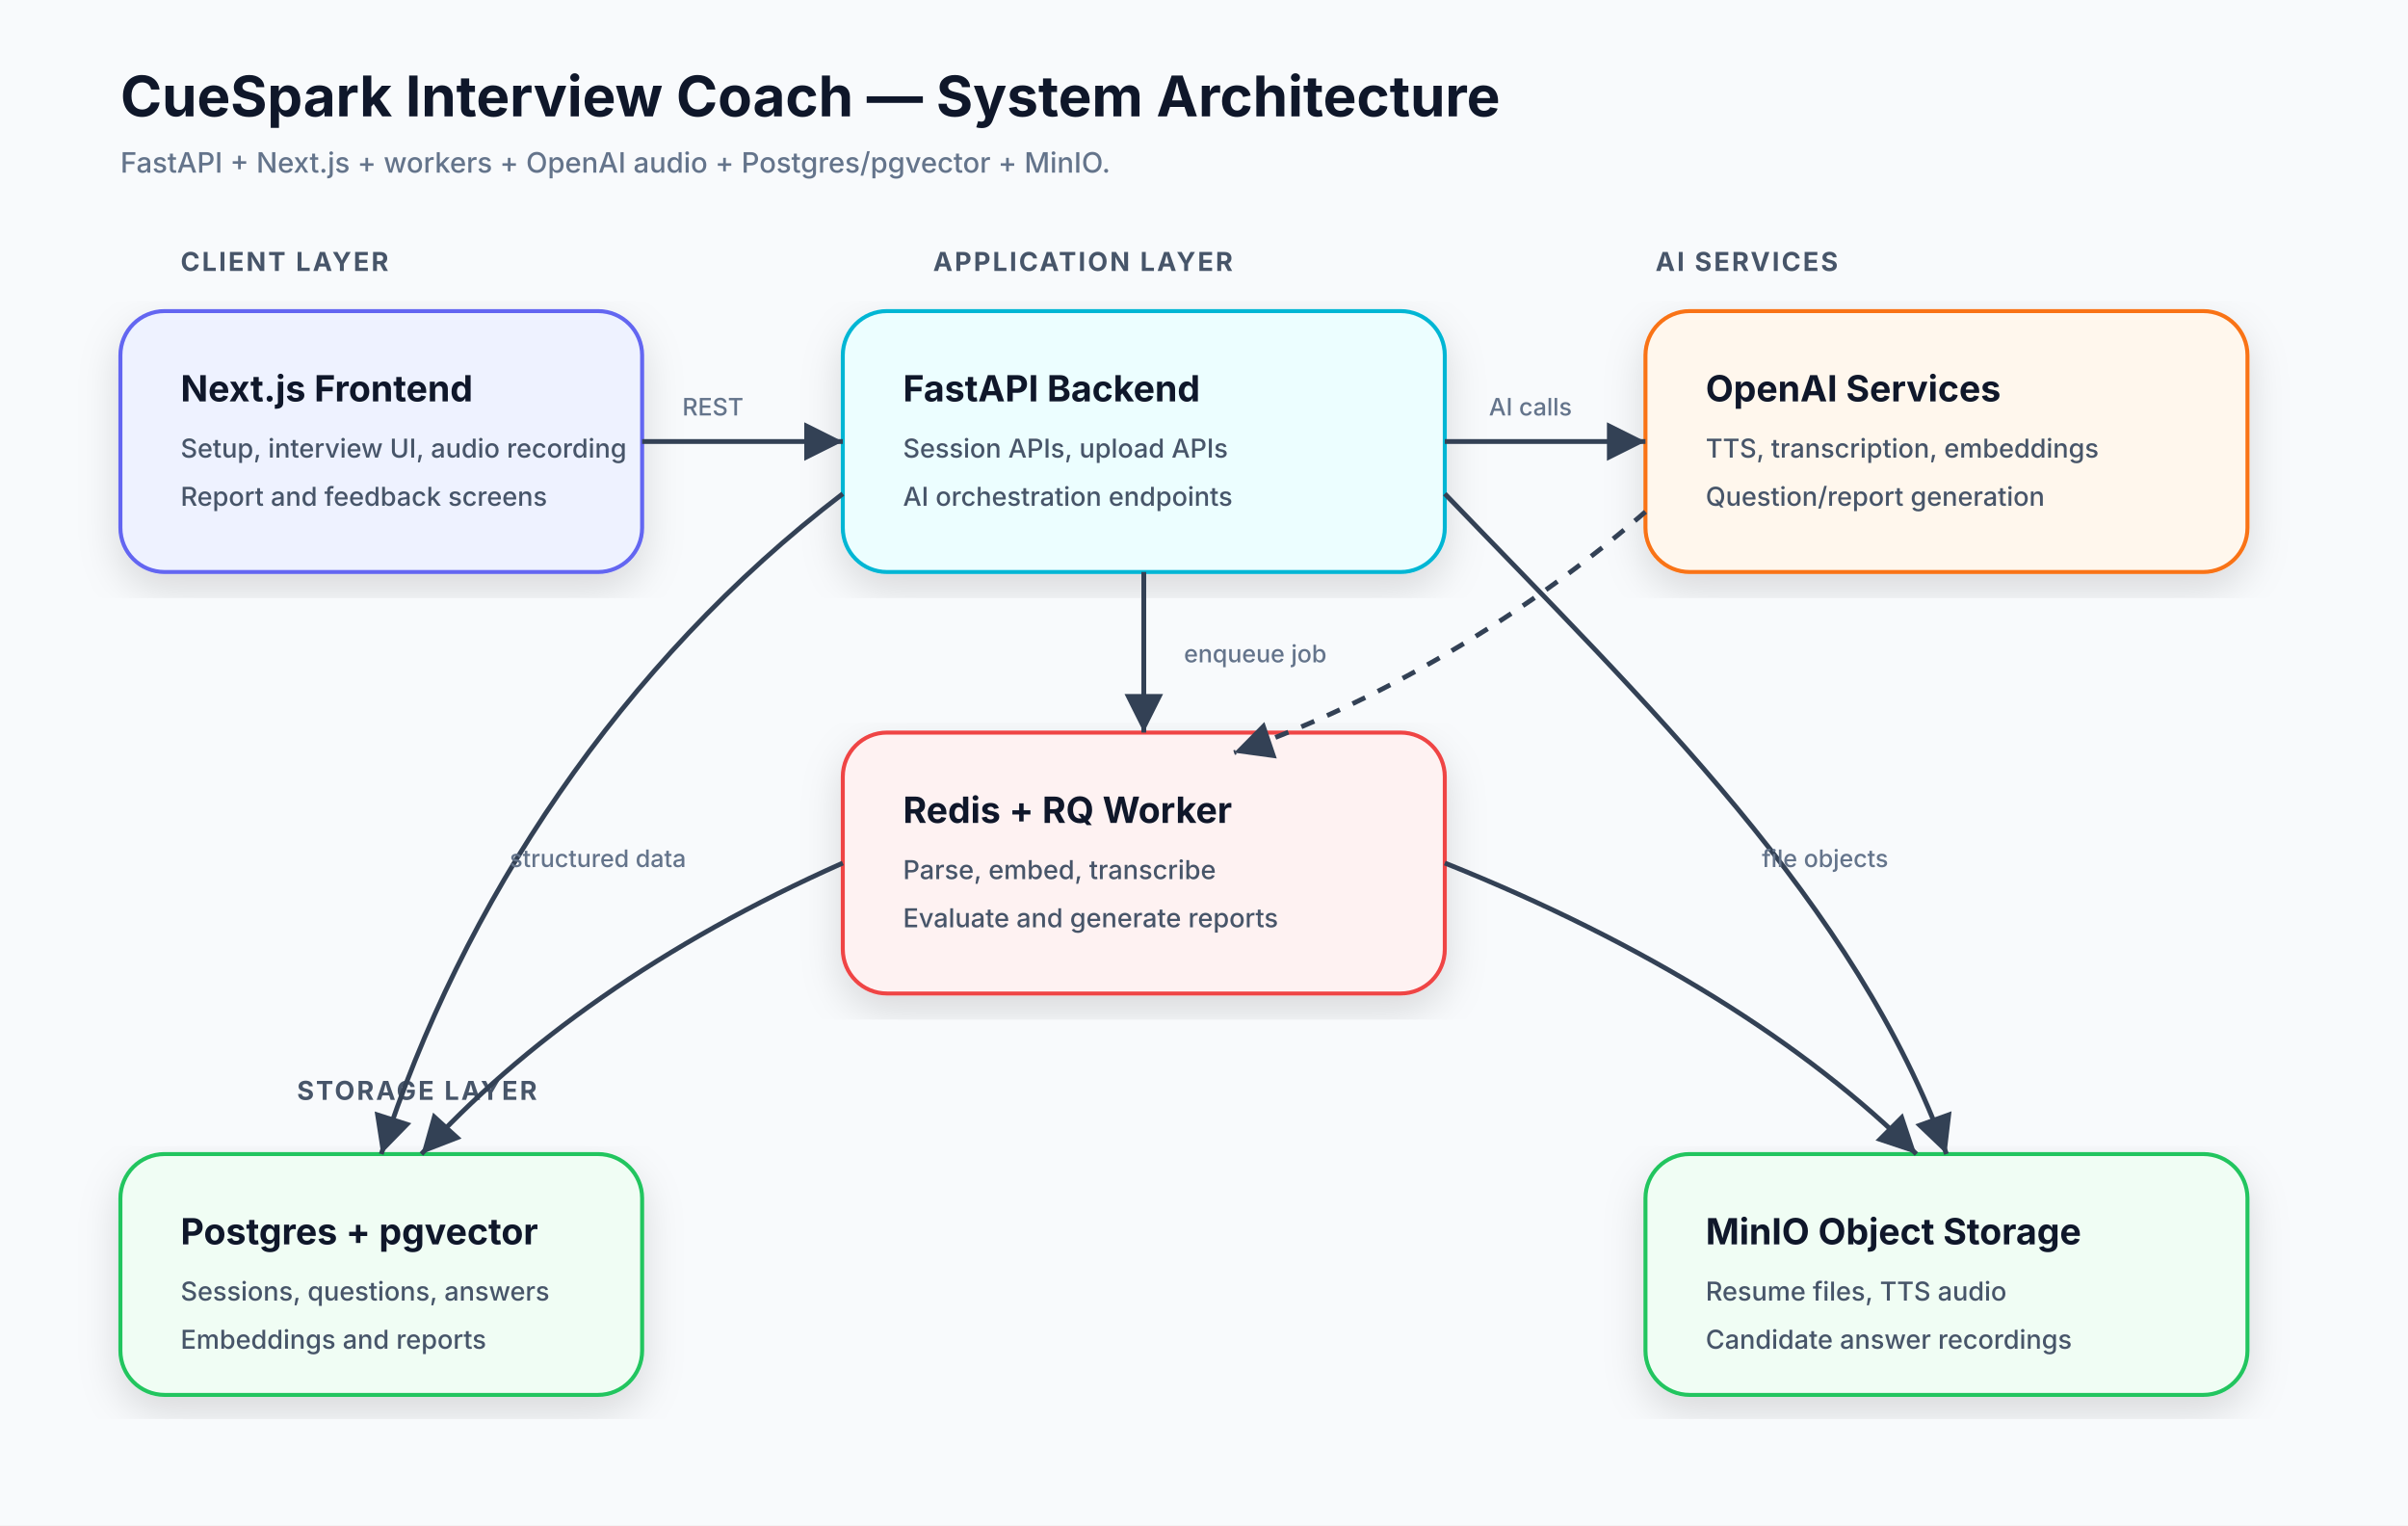
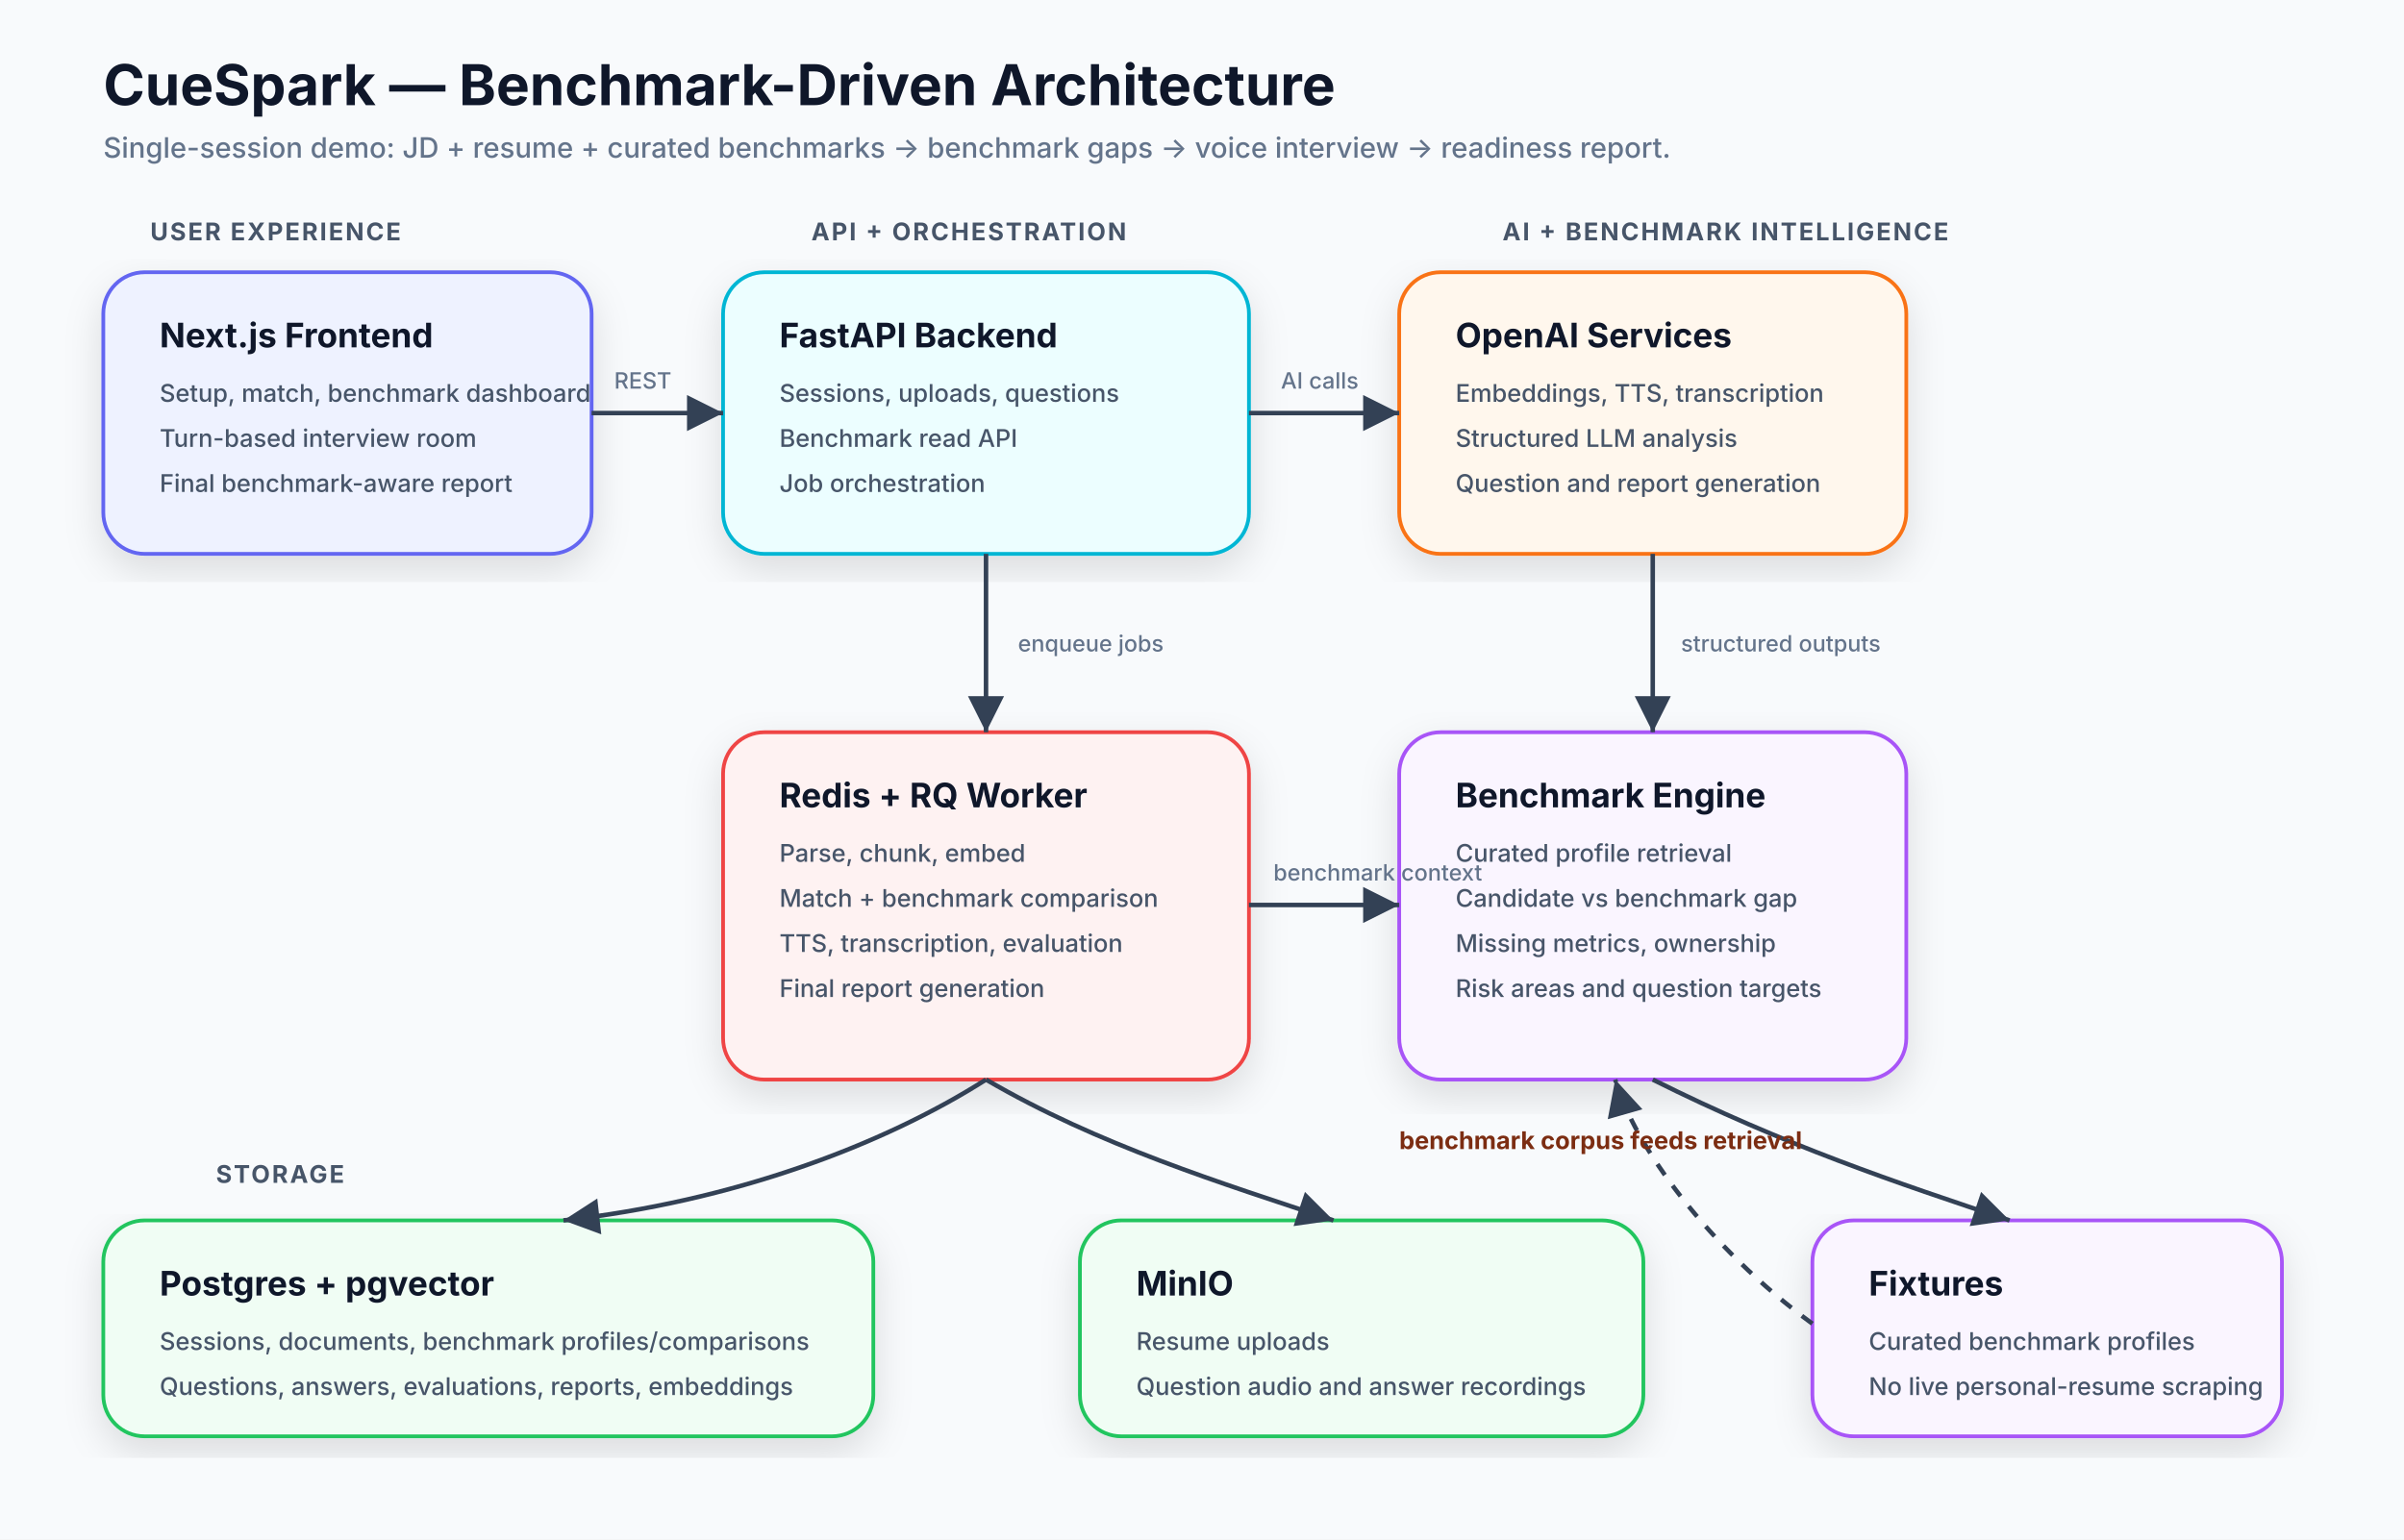
- <svg xmlns="http://www.w3.org/2000/svg" width="1200" height="760" viewBox="0 0 1200 760" role="img">
+ <svg xmlns="http://www.w3.org/2000/svg" width="1280" height="820" viewBox="0 0 1280 820" role="img" aria-label="CueSpark benchmark-driven system architecture">
  <defs>
    <filter id="shadow">
-       <feDropShadow dx="0" dy="8" stdDeviation="10" flood-opacity="0.13" />
+       <feDropShadow dx="0" dy="8" stdDeviation="10" flood-opacity="0.12" />
    </filter>
    <marker id="arrow" markerWidth="12" markerHeight="12" refX="10" refY="6" orient="auto" markerUnits="strokeWidth">
      <path d="M2,2 L10,6 L2,10 Z" fill="#334155" />
    </marker>
    <style>
-       .bg{fill:#f8fafc} .title{font:700 28px Inter,Arial,sans-serif;fill:#0f172a} .subtitle{font:500 14px Inter,Arial,sans-serif;fill:#64748b}
-       .box{fill:#fff;stroke:#cbd5e1;stroke-width:2;filter:url(#shadow)} .blue{fill:#eef2ff;stroke:#6366f1} .cyan{fill:#ecfeff;stroke:#06b6d4} .green{fill:#f0fdf4;stroke:#22c55e} .orange{fill:#fff7ed;stroke:#f97316} .red{fill:#fef2f2;stroke:#ef4444}
-       .label{font:700 18px Inter,Arial,sans-serif;fill:#0f172a} .small{font:500 13px Inter,Arial,sans-serif;fill:#475569} .tiny{font:500 12px Inter,Arial,sans-serif;fill:#64748b}
-       .group{font:700 13px Inter,Arial,sans-serif;fill:#475569;letter-spacing:.08em} .num{font:800 18px Inter,Arial,sans-serif;fill:#4f46e5}
-       .line{stroke:#334155;stroke-width:2.4;fill:none;marker-end:url(#arrow)} .dash{stroke-dasharray:7 7}
+       .bg{fill:#f8fafc}.title{font:700 30px Inter,Arial,sans-serif;fill:#0f172a}.subtitle{font:500 15px Inter,Arial,sans-serif;fill:#64748b}
+       .box{fill:#fff;stroke:#cbd5e1;stroke-width:2;filter:url(#shadow)}.blue{fill:#eef2ff;stroke:#6366f1}.cyan{fill:#ecfeff;stroke:#06b6d4}.green{fill:#f0fdf4;stroke:#22c55e}.orange{fill:#fff7ed;stroke:#f97316}.red{fill:#fef2f2;stroke:#ef4444}.purple{fill:#faf5ff;stroke:#a855f7}
+       .label{font:700 18px Inter,Arial,sans-serif;fill:#0f172a}.small{font:500 13px Inter,Arial,sans-serif;fill:#475569}.tiny{font:500 12px Inter,Arial,sans-serif;fill:#64748b}.group{font:700 13px Inter,Arial,sans-serif;fill:#475569;letter-spacing:.08em}
+       .line{stroke:#334155;stroke-width:2.4;fill:none;marker-end:url(#arrow)}.dash{stroke-dasharray:7 7}.note{font:700 13px Inter,Arial,sans-serif;fill:#7c2d12}
    </style>
  </defs>
-   <rect class="bg" width="1200" height="760" />
-   <text x="60" y="58" class="title">CueSpark Interview Coach — System Architecture</text>
-   <text x="60" y="86" class="subtitle">FastAPI + Next.js + workers + OpenAI audio + Postgres/pgvector + MinIO.</text>
-   <text x="90" y="135" class="group">CLIENT LAYER</text>
-   <rect x="60" y="155" width="260" height="130" class="box blue" rx="22" />
-   <text x="90" y="200" class="label">Next.js Frontend</text>
-   <text x="90" y="228" class="small">Setup, interview UI, audio recording</text>
-   <text x="90" y="252" class="small">Report and feedback screens</text>
-   <text x="465" y="135" class="group">APPLICATION LAYER</text>
-   <rect x="420" y="155" width="300" height="130" class="box cyan" rx="22" />
-   <text x="450" y="200" class="label">FastAPI Backend</text>
-   <text x="450" y="228" class="small">Session APIs, upload APIs</text>
-   <text x="450" y="252" class="small">AI orchestration endpoints</text>
-   <rect x="420" y="365" width="300" height="130" class="box red" rx="22" />
-   <text x="450" y="410" class="label">Redis + RQ Worker</text>
-   <text x="450" y="438" class="small">Parse, embed, transcribe</text>
-   <text x="450" y="462" class="small">Evaluate and generate reports</text>
-   <text x="825" y="135" class="group">AI SERVICES</text>
-   <rect x="820" y="155" width="300" height="130" class="box orange" rx="22" />
-   <text x="850" y="200" class="label">OpenAI Services</text>
-   <text x="850" y="228" class="small">TTS, transcription, embeddings</text>
-   <text x="850" y="252" class="small">Question/report generation</text>
-   <text x="148" y="548" class="group">STORAGE LAYER</text>
-   <rect x="60" y="575" width="260" height="120" class="box green" rx="22" />
-   <text x="90" y="620" class="label">Postgres + pgvector</text>
-   <text x="90" y="648" class="small">Sessions, questions, answers</text>
-   <text x="90" y="672" class="small">Embeddings and reports</text>
-   <rect x="820" y="575" width="300" height="120" class="box green" rx="22" />
-   <text x="850" y="620" class="label">MinIO Object Storage</text>
-   <text x="850" y="648" class="small">Resume files, TTS audio</text>
-   <text x="850" y="672" class="small">Candidate answer recordings</text>
-   <path class="line" d="M320 220 C360 220 380 220 420 220" />
-   <text x="340" y="207" class="tiny">REST</text>
-   <path class="line" d="M570 285 L570 365" />
-   <text x="590" y="330" class="tiny">enqueue job</text>
-   <path class="line" d="M720 220 C770 220 770 220 820 220" />
-   <text x="742" y="207" class="tiny">AI calls</text>
-   <path class="line" d="M420 246 C310 330 230 450 190 575" />
-   <text x="254" y="432" class="tiny">structured data</text>
-   <path class="line" d="M720 246 C820 350 925 450 970 575" />
-   <text x="878" y="432" class="tiny">file objects</text>
-   <path class="line" d="M420 430 C330 470 260 520 210 575" />
-   <path class="line" d="M720 430 C820 470 900 520 955 575" />
-   <path class="line dash" d="M820 255 C745 320 665 358 615 375" />
+   <rect class="bg" width="1280" height="820" />
+   <text x="55" y="56" class="title">CueSpark — Benchmark-Driven Architecture</text>
+   <text x="55" y="84" class="subtitle">Single-session demo: JD + resume + curated benchmarks → benchmark gaps → voice interview → readiness report.</text>
+   <text x="80" y="128" class="group">USER EXPERIENCE</text>
+   <rect x="55" y="145" width="260" height="150" rx="22" class="box blue" />
+   <text x="85" y="185" class="label">Next.js Frontend</text>
+   <text x="85" y="214" class="small">Setup, match, benchmark dashboard</text>
+   <text x="85" y="238" class="small">Turn-based interview room</text>
+   <text x="85" y="262" class="small">Final benchmark-aware report</text>
+   <text x="432" y="128" class="group">API + ORCHESTRATION</text>
+   <rect x="385" y="145" width="280" height="150" rx="22" class="box cyan" />
+   <text x="415" y="185" class="label">FastAPI Backend</text>
+   <text x="415" y="214" class="small">Sessions, uploads, questions</text>
+   <text x="415" y="238" class="small">Benchmark read API</text>
+   <text x="415" y="262" class="small">Job orchestration</text>
+   <rect x="385" y="390" width="280" height="185" rx="22" class="box red" />
+   <text x="415" y="430" class="label">Redis + RQ Worker</text>
+   <text x="415" y="459" class="small">Parse, chunk, embed</text>
+   <text x="415" y="483" class="small">Match + benchmark comparison</text>
+   <text x="415" y="507" class="small">TTS, transcription, evaluation</text>
+   <text x="415" y="531" class="small">Final report generation</text>
+   <text x="800" y="128" class="group">AI + BENCHMARK INTELLIGENCE</text>
+   <rect x="745" y="145" width="270" height="150" rx="22" class="box orange" />
+   <text x="775" y="185" class="label">OpenAI Services</text>
+   <text x="775" y="214" class="small">Embeddings, TTS, transcription</text>
+   <text x="775" y="238" class="small">Structured LLM analysis</text>
+   <text x="775" y="262" class="small">Question and report generation</text>
+   <rect x="745" y="390" width="270" height="185" rx="22" class="box purple" />
+   <text x="775" y="430" class="label">Benchmark Engine</text>
+   <text x="775" y="459" class="small">Curated profile retrieval</text>
+   <text x="775" y="483" class="small">Candidate vs benchmark gap</text>
+   <text x="775" y="507" class="small">Missing metrics, ownership</text>
+   <text x="775" y="531" class="small">Risk areas and question targets</text>
+   <text x="115" y="630" class="group">STORAGE</text>
+   <rect x="55" y="650" width="410" height="115" rx="22" class="box green" />
+   <text x="85" y="690" class="label">Postgres + pgvector</text>
+   <text x="85" y="719" class="small">Sessions, documents, benchmark profiles/comparisons</text>
+   <text x="85" y="743" class="small">Questions, answers, evaluations, reports, embeddings</text>
+   <rect x="575" y="650" width="300" height="115" rx="22" class="box green" />
+   <text x="605" y="690" class="label">MinIO</text>
+   <text x="605" y="719" class="small">Resume uploads</text>
+   <text x="605" y="743" class="small">Question audio and answer recordings</text>
+   <rect x="965" y="650" width="250" height="115" rx="22" class="box purple" />
+   <text x="995" y="690" class="label">Fixtures</text>
+   <text x="995" y="719" class="small">Curated benchmark profiles</text>
+   <text x="995" y="743" class="small">No live personal-resume scraping</text>
+   <path class="line" d="M315 220 H385" />
+   <text x="327" y="207" class="tiny">REST</text>
+   <path class="line" d="M525 295 V390" />
+   <text x="542" y="347" class="tiny">enqueue jobs</text>
+   <path class="line" d="M665 220 H745" />
+   <text x="682" y="207" class="tiny">AI calls</text>
+   <path class="line" d="M665 482 H745" />
+   <text x="678" y="469" class="tiny">benchmark context</text>
+   <path class="line" d="M880 295 V390" />
+   <text x="895" y="347" class="tiny">structured outputs</text>
+   <path class="line" d="M525 575 C470 610 390 640 300 650" />
+   <path class="line" d="M525 575 C585 610 650 630 710 650" />
+   <path class="line" d="M880 575 C950 610 1010 630 1070 650" />
+   <path class="line dash" d="M965 705 C910 665 870 610 860 575" />
+   <text x="745" y="612" class="note">benchmark corpus feeds retrieval</text>
</svg>
